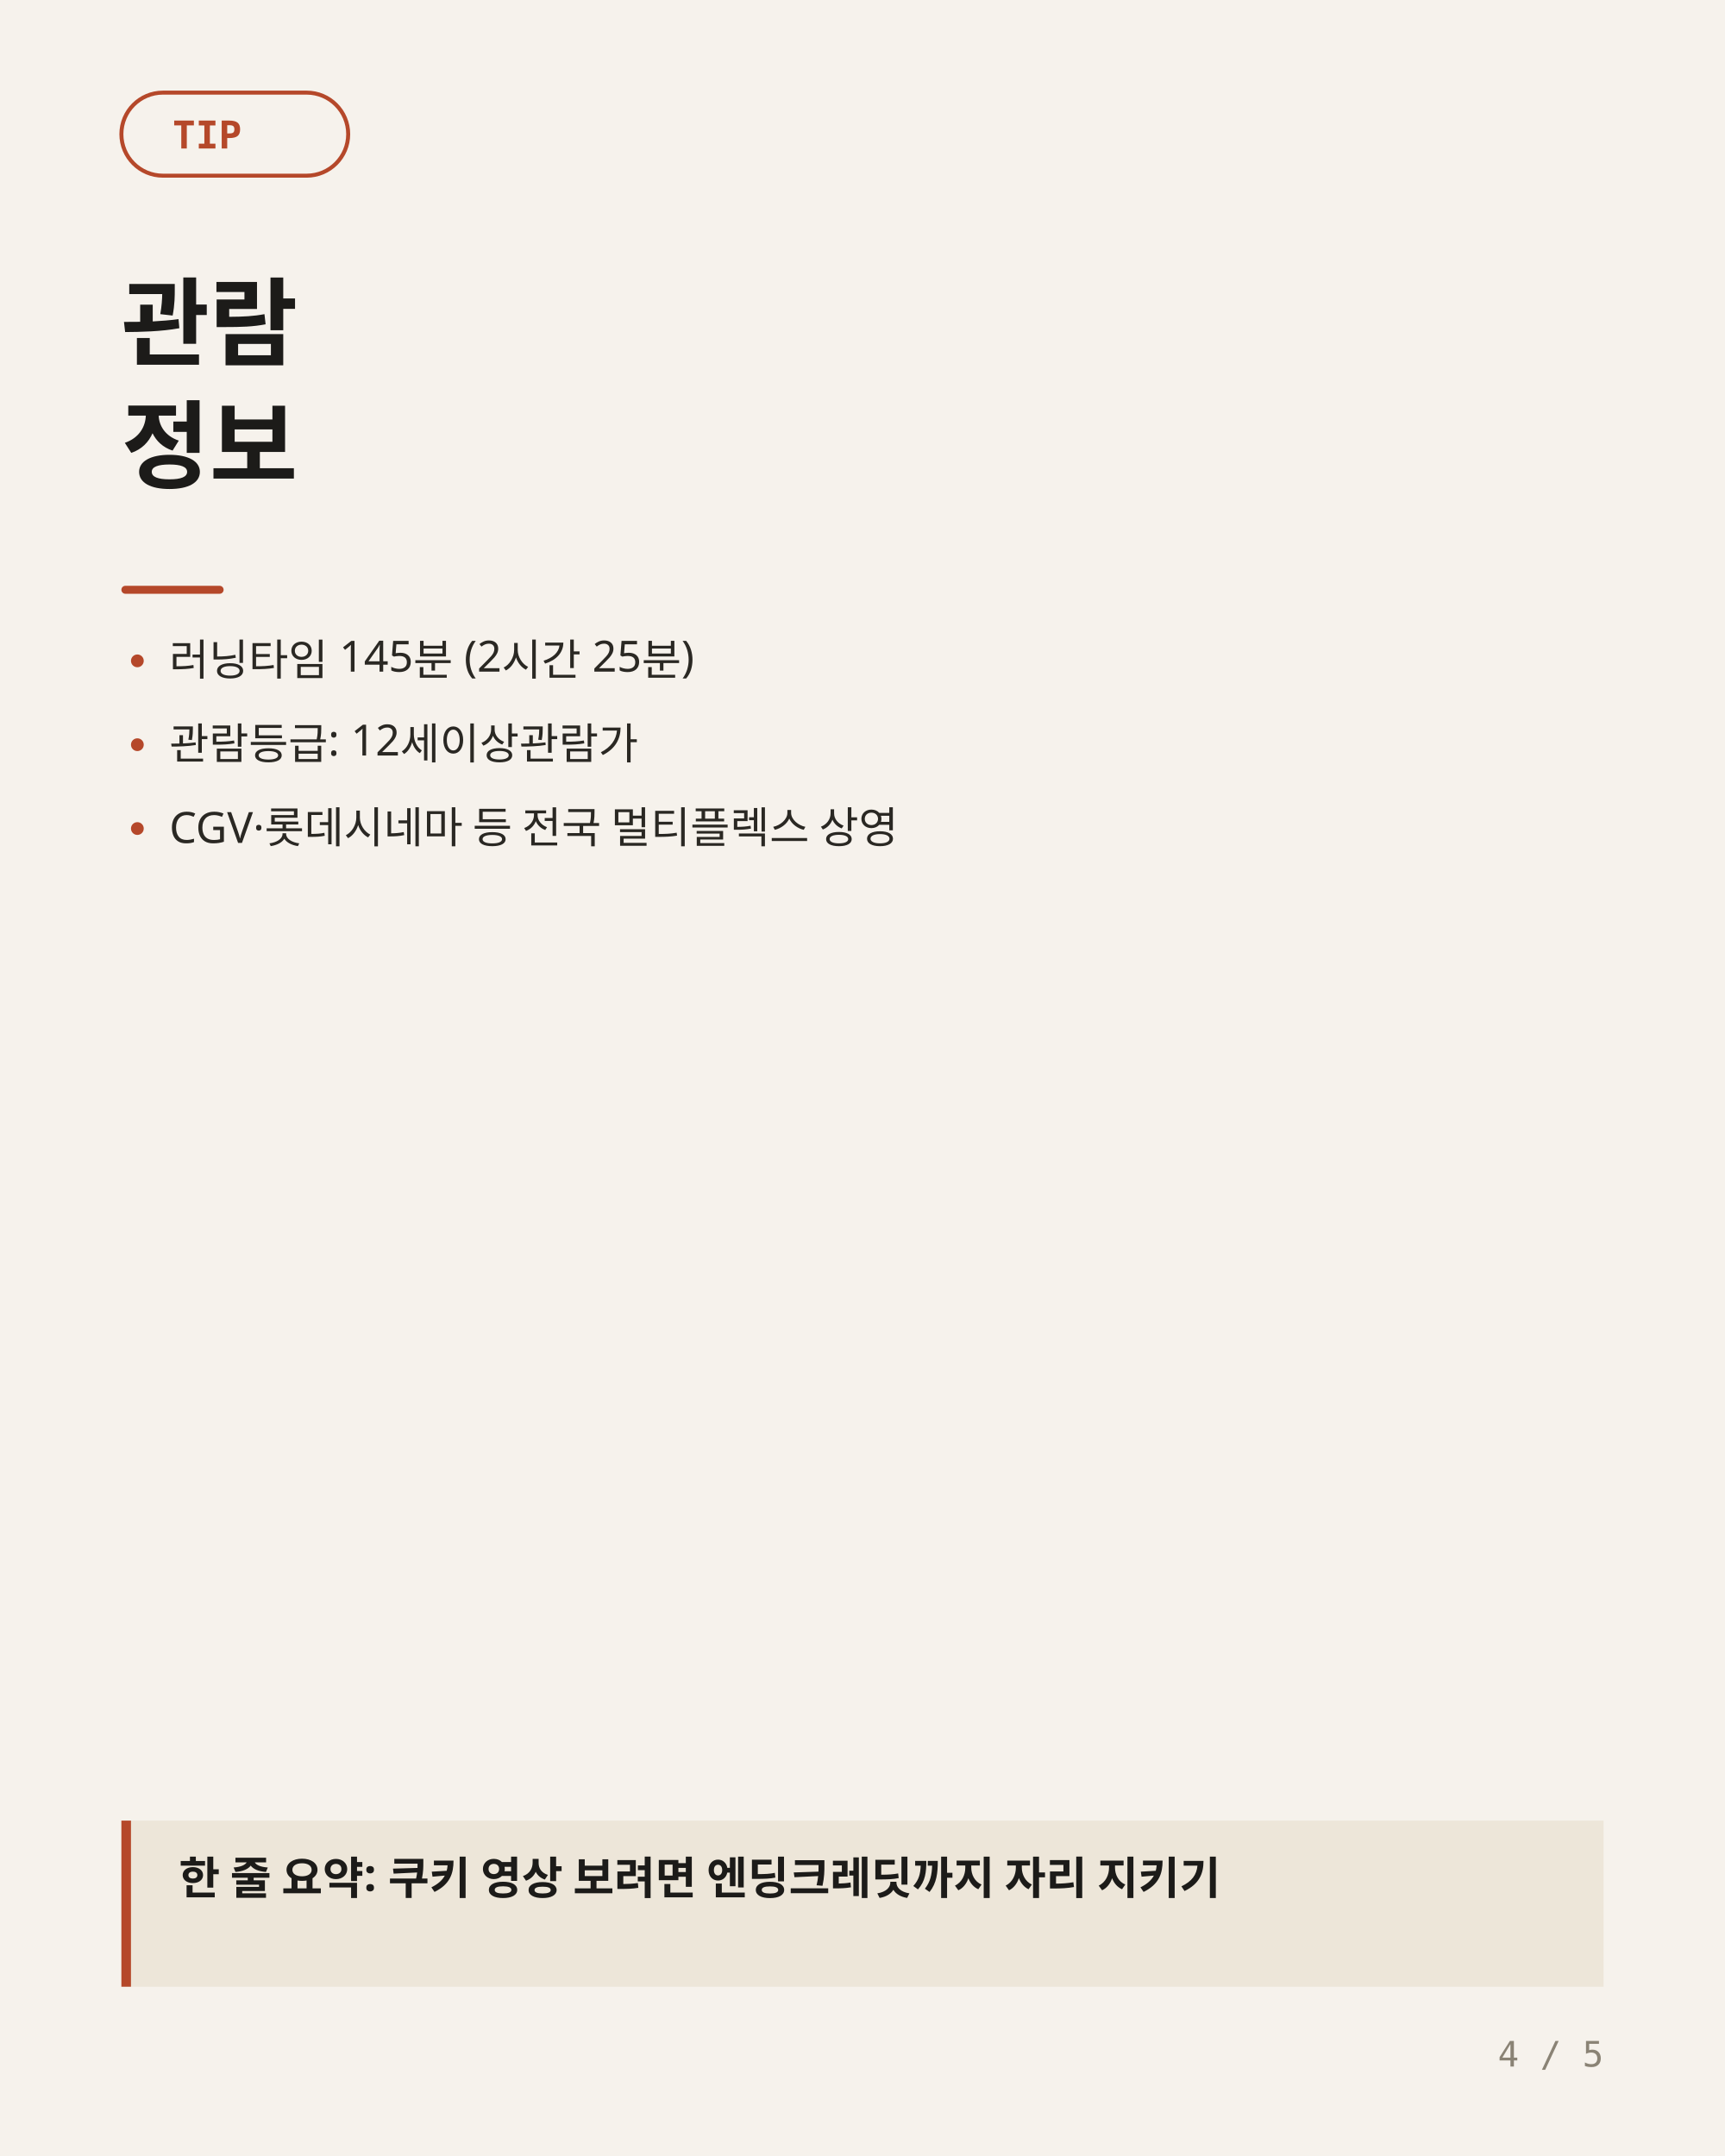
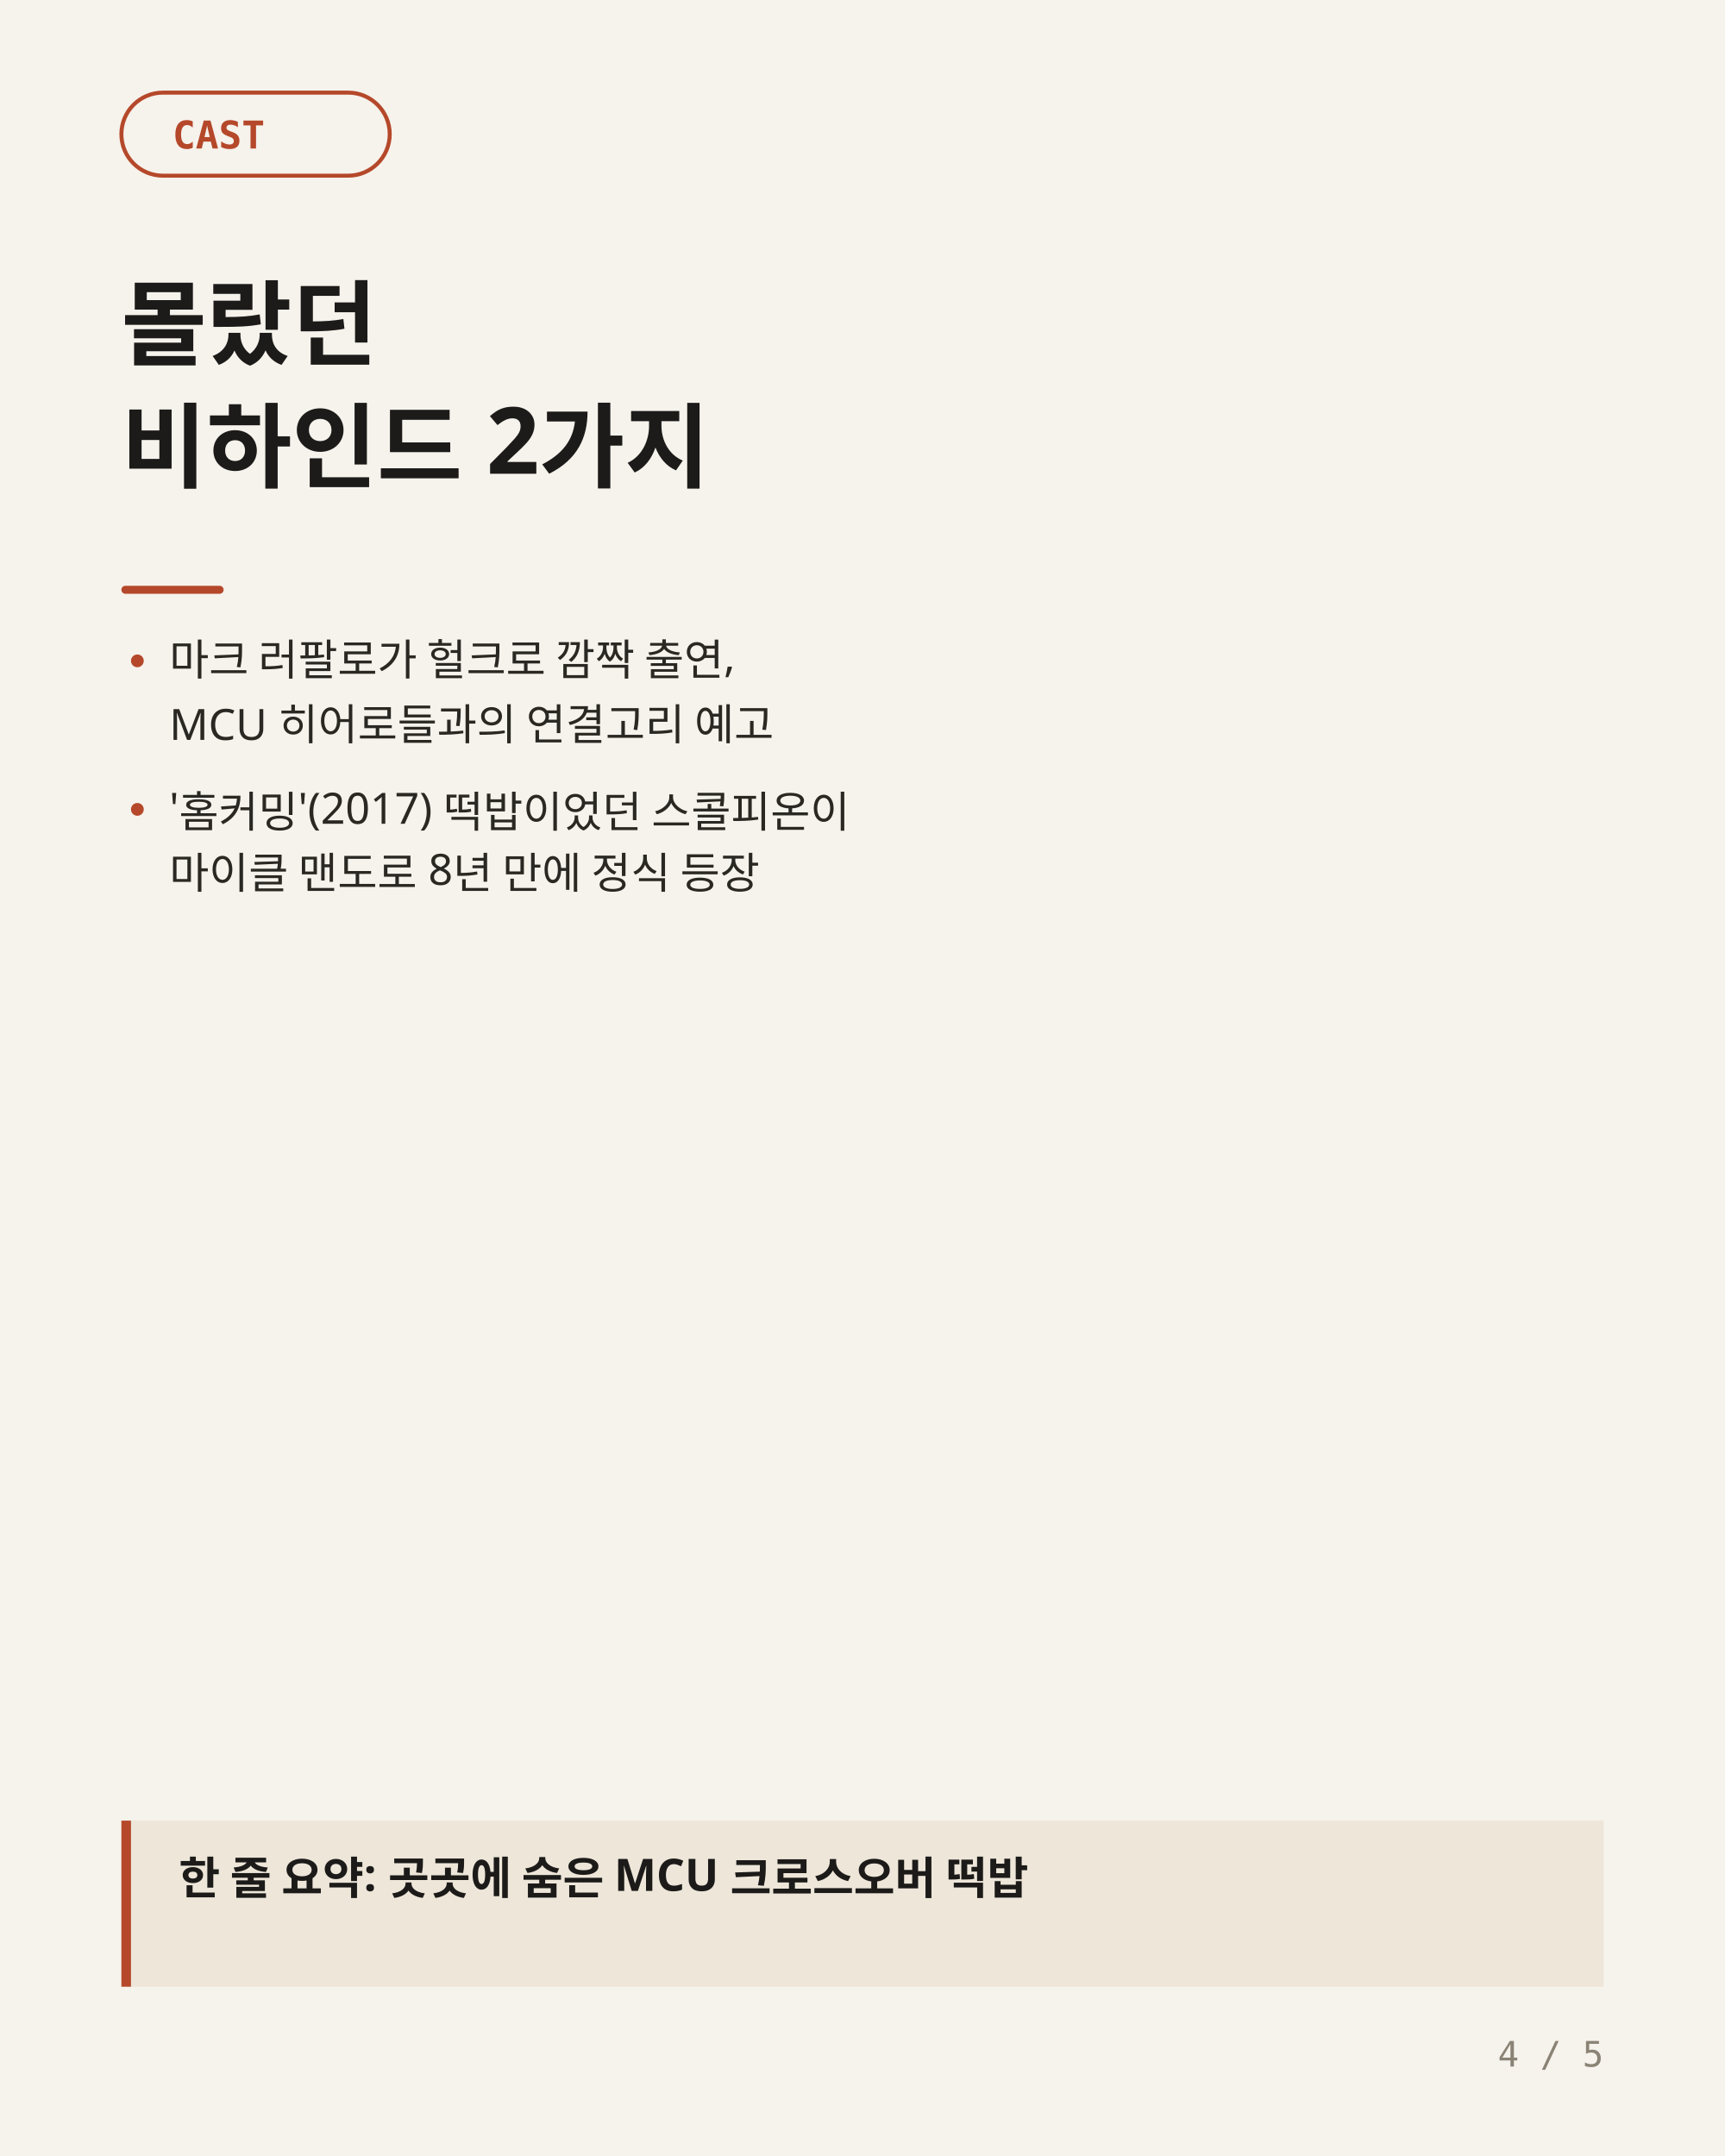
<svg xmlns="http://www.w3.org/2000/svg" width="1080" height="1350" viewBox="0 0 1080 1350">
  <rect width="1080" height="1350" fill="#F6F2EC" />
-   <rect x="76" y="58" width="142" height="52" rx="26" fill="none" stroke="#B5482A" stroke-width="2.5" />
-   <text x="108" y="93.0" font-size="24" font-weight="700" font-family="'Plex Mono','SFMono-Regular',monospace" fill="#B5482A">TIP</text>
-   <text x="76" y="224.0" font-size="60" font-weight="800" font-family="'Pretendard','Apple SD Gothic Neo','Malgun Gothic',sans-serif" fill="#1C1B19">관람</text>
-   <text x="76" y="300.8" font-size="60" font-weight="800" font-family="'Pretendard','Apple SD Gothic Neo','Malgun Gothic',sans-serif" fill="#1C1B19">정보</text>
+   <rect x="76" y="58" width="168" height="52" rx="26" fill="none" stroke="#B5482A" stroke-width="2.5" />
+   <text x="108" y="93.0" font-size="24" font-weight="700" font-family="'Plex Mono','SFMono-Regular',monospace" fill="#B5482A">CAST</text>
+   <text x="76" y="224.0" font-size="58" font-weight="800" font-family="'Pretendard','Apple SD Gothic Neo','Malgun Gothic',sans-serif" fill="#1C1B19">몰랐던</text>
+   <text x="76" y="300.8" font-size="58" font-weight="800" font-family="'Pretendard','Apple SD Gothic Neo','Malgun Gothic',sans-serif" fill="#1C1B19">비하인드 2가지</text>
  <rect x="76" y="366.8" width="64" height="5" rx="2.5" fill="#B5482A" />
  <circle cx="86" cy="413.8" r="4" fill="#B5482A" />
-   <text x="106" y="422.8" font-size="27" font-weight="400" font-family="'Pretendard','Apple SD Gothic Neo','Malgun Gothic',sans-serif" fill="#2A2823">러닝타임 145분 (2시간 25분)</text>
-   <circle cx="86" cy="466.3" r="4" fill="#B5482A" />
-   <text x="106" y="475.3" font-size="27" font-weight="400" font-family="'Pretendard','Apple SD Gothic Neo','Malgun Gothic',sans-serif" fill="#2A2823">관람등급: 12세이상관람가</text>
-   <circle cx="86" cy="518.8" r="4" fill="#B5482A" />
-   <text x="106" y="527.8" font-size="27" font-weight="400" font-family="'Pretendard','Apple SD Gothic Neo','Malgun Gothic',sans-serif" fill="#2A2823">CGV·롯데시네마 등 전국 멀티플렉스 상영</text>
+   <text x="106" y="422.8" font-size="27" font-weight="400" font-family="'Pretendard','Apple SD Gothic Neo','Malgun Gothic',sans-serif" fill="#2A2823">마크 러팔로가 헐크로 깜짝 출연,</text>
+   <text x="106" y="463.3" font-size="27" font-weight="400" font-family="'Pretendard','Apple SD Gothic Neo','Malgun Gothic',sans-serif" fill="#2A2823">MCU 히어로들과의 연결고리 예고</text>
+   <circle cx="86" cy="506.8" r="4" fill="#B5482A" />
+   <text x="106" y="515.8" font-size="27" font-weight="400" font-family="'Pretendard','Apple SD Gothic Neo','Malgun Gothic',sans-serif" fill="#2A2823">'홈커밍'(2017) 떡밥이었던 스콜피온이</text>
+   <text x="106" y="556.3" font-size="27" font-weight="400" font-family="'Pretendard','Apple SD Gothic Neo','Malgun Gothic',sans-serif" fill="#2A2823">마이클 맨도로 8년 만에 정식 등장</text>
  <rect x="76" y="1140" width="928" height="104" fill="#EDE6D9" />
  <rect x="76" y="1140" width="6" height="104" fill="#B5482A" />
-   <text x="112" y="1186.0" font-size="28" font-weight="700" font-family="'Pretendard','Apple SD Gothic Neo','Malgun Gothic',sans-serif" fill="#1C1B19">한 줄 요약: 쿠키 영상 보려면 엔딩크레딧까지 자리 지키기</text>
+   <text x="112" y="1186.0" font-size="28" font-weight="700" font-family="'Pretendard','Apple SD Gothic Neo','Malgun Gothic',sans-serif" fill="#1C1B19">한 줄 요약: 곳곳에 숨은 MCU 크로스오버 떡밥</text>
  <text text-anchor="end" x="1004" y="1294.0" font-size="22" font-weight="500" font-family="'Plex Mono','SFMono-Regular',monospace" fill="#8A8375">4 / 5</text>
</svg>
